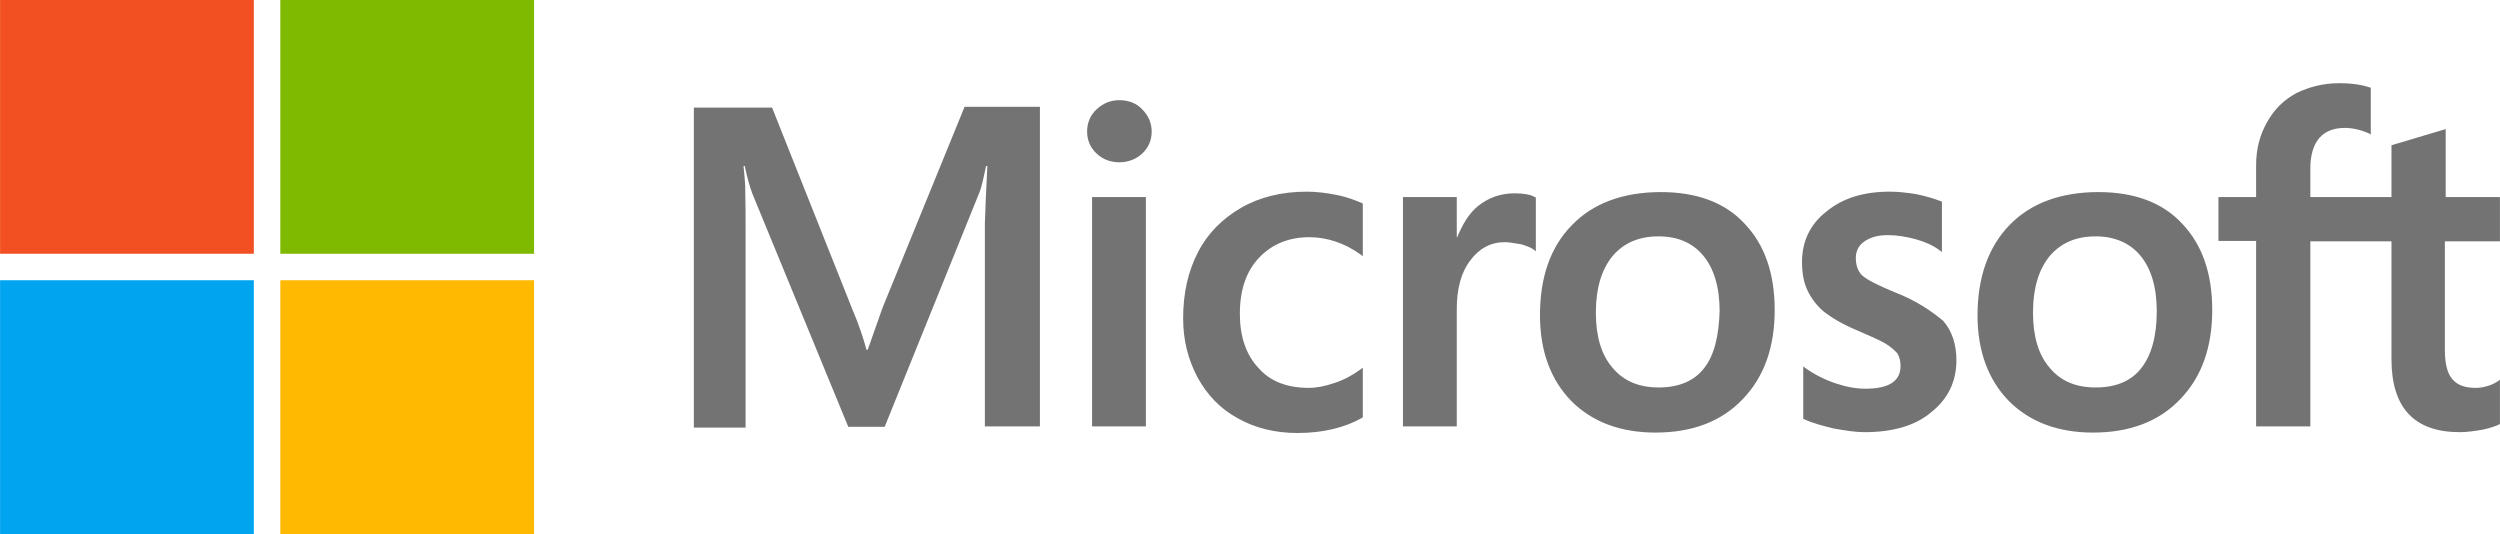
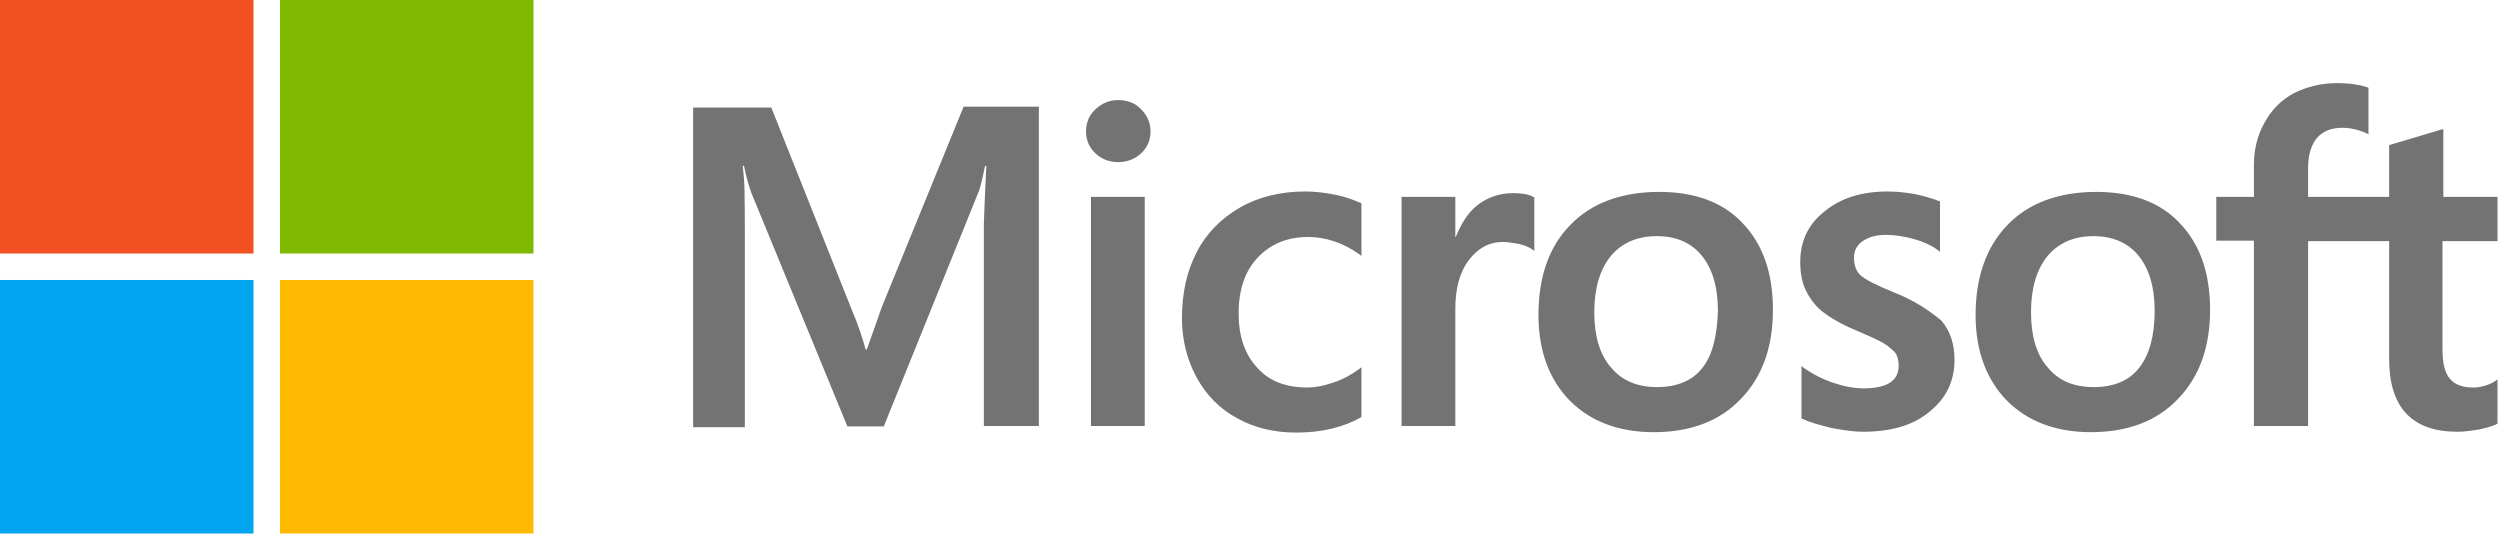
- <svg xmlns="http://www.w3.org/2000/svg" viewBox="0 0 603.9 129" width="2500" height="534">
-   <path d="M213.2 74.3l-3.6 10.2h-.3c-.6-2.3-1.7-5.8-3.5-10L186.5 26h-18.9v77.3h12.5V55.6c0-3 0-6.4-.1-10.6-.1-2.1-.3-3.7-.4-4.9h.3c.6 3 1.3 5.2 1.8 6.6l23.2 56.4h8.8l23-56.9c.5-1.3 1-3.9 1.5-6.1h.3c-.3 5.7-.5 10.8-.6 13.9v49h13.3V25.8H233zm50.6-26.7h13V103h-13zm6.6-23.4c-2.2 0-4 .8-5.5 2.2s-2.3 3.2-2.3 5.4c0 2.1.8 3.9 2.3 5.3s3.3 2.1 5.5 2.1 4.1-.8 5.5-2.1c1.5-1.4 2.3-3.2 2.3-5.3s-.8-3.9-2.3-5.4c-1.3-1.4-3.2-2.2-5.5-2.2m52.5 22.9c-2.4-.5-4.9-.8-7.3-.8-5.9 0-11.3 1.3-15.8 3.9s-8.1 6.2-10.4 10.7c-2.4 4.6-3.6 9.9-3.6 16 0 5.3 1.2 10 3.5 14.3 2.3 4.2 5.5 7.6 9.8 9.9 4.1 2.3 8.9 3.5 14.3 3.5 6.2 0 11.5-1.3 15.7-3.7l.1-.1v-12l-.5.4c-1.9 1.4-4.1 2.6-6.3 3.3-2.3.8-4.4 1.2-6.2 1.2-5.2 0-9.3-1.5-12.2-4.8-3-3.2-4.5-7.6-4.5-13.1 0-5.7 1.5-10.2 4.6-13.5s7.2-5 12.2-5c4.2 0 8.5 1.4 12.4 4.2l.5.4V49.2l-.1-.1c-1.7-.7-3.6-1.5-6.2-2m42.9-.4c-3.2 0-6.2 1-8.8 3.1-2.2 1.8-3.7 4.4-5 7.5h-.1v-9.7h-13V103h13V74.7c0-4.8 1-8.8 3.2-11.7 2.2-3 5-4.5 8.4-4.5 1.2 0 2.4.3 3.9.5 1.4.4 2.4.8 3.1 1.3l.5.4v-13l-.3-.1c-.9-.6-2.7-.9-4.9-.9m35.4-.3c-9.1 0-16.4 2.7-21.5 8-5.2 5.3-7.7 12.6-7.7 21.8 0 8.6 2.6 15.6 7.6 20.7 5 5 11.8 7.6 20.3 7.6 8.9 0 16-2.7 21.1-8.1 5.2-5.4 7.7-12.6 7.7-21.5 0-8.8-2.4-15.8-7.3-20.9-4.7-5.1-11.6-7.6-20.2-7.6M411.6 89c-2.4 3.1-6.2 4.6-10.9 4.6s-8.5-1.5-11.2-4.8c-2.7-3.1-4-7.6-4-13.3 0-5.9 1.4-10.4 4-13.6 2.7-3.2 6.4-4.8 11.1-4.8 4.6 0 8.2 1.5 10.8 4.6s4 7.6 4 13.5c-.2 6-1.3 10.7-3.8 13.8m46.1-18.4c-4.1-1.7-6.7-3-7.9-4.1-1-1-1.5-2.4-1.5-4.2 0-1.5.6-3 2.1-4s3.2-1.5 5.7-1.5c2.2 0 4.5.4 6.7 1s4.2 1.5 5.8 2.7l.5.4V48.7l-.3-.1c-1.5-.6-3.5-1.2-5.9-1.7-2.4-.4-4.6-.6-6.4-.6-6.2 0-11.3 1.5-15.3 4.8-4 3.1-5.9 7.3-5.9 12.2 0 2.6.4 4.9 1.3 6.8s2.2 3.7 4 5.2c1.8 1.4 4.4 3 8 4.5 3 1.3 5.3 2.3 6.7 3.1s2.3 1.7 3 2.4c.5.8.8 1.8.8 3.1 0 3.7-2.8 5.5-8.5 5.5-2.2 0-4.5-.4-7.2-1.3s-5.2-2.2-7.3-3.7l-.5-.4v12.7l.3.1c1.9.9 4.2 1.5 7 2.2 2.8.5 5.3.9 7.5.9 6.7 0 12.2-1.5 16.1-4.8 4-3.2 6.1-7.3 6.1-12.6 0-3.7-1-7-3.2-9.5-2.9-2.4-6.5-4.9-11.7-6.9m49.2-24.2c-9.1 0-16.4 2.7-21.5 8s-7.7 12.6-7.7 21.8c0 8.6 2.6 15.6 7.6 20.7 5 5 11.8 7.6 20.3 7.6 8.9 0 16-2.7 21.1-8.1 5.2-5.4 7.7-12.6 7.7-21.5 0-8.8-2.4-15.8-7.3-20.9-4.7-5.1-11.6-7.6-20.2-7.6M517.2 89c-2.4 3.1-6.2 4.6-10.9 4.6-4.8 0-8.5-1.5-11.2-4.8-2.7-3.1-4-7.6-4-13.3 0-5.9 1.4-10.4 4-13.6 2.7-3.2 6.4-4.8 11.1-4.8 4.5 0 8.2 1.5 10.8 4.6s4 7.6 4 13.5c0 6-1.3 10.7-3.8 13.8m86.7-30.7V47.6h-13.1V31.2l-.4.1L578 35l-.3.1v12.5h-19.6v-7c0-3.2.8-5.7 2.2-7.3s3.5-2.4 6.1-2.4c1.8 0 3.7.4 5.8 1.3l.5.3V21.2l-.3-.1c-1.8-.6-4.2-1-7.3-1-3.9 0-7.3.9-10.4 2.4-3.1 1.7-5.4 4-7.1 7.1-1.7 3-2.6 6.4-2.6 10.3v7.7h-9.1v10.6h9.1V103h13.1V58.3h19.6v28.5c0 11.7 5.5 17.6 16.5 17.6 1.8 0 3.7-.3 5.5-.6 1.9-.4 3.3-.9 4.1-1.3l.1-.1V91.7l-.5.4c-.8.5-1.5.9-2.7 1.2-1 .3-1.9.4-2.6.4-2.6 0-4.4-.6-5.7-2.1-1.2-1.4-1.8-3.7-1.8-7.1V58.3h13.3z" fill="#737373" />
-   <path d="M0 0h61.3v61.3H0z" fill="#f25022" />
-   <path d="M67.7 0H129v61.3H67.7z" fill="#7fba00" />
-   <path d="M0 67.7h61.3V129H0z" fill="#00a4ef" />
-   <path d="M67.7 67.7H129V129H67.7z" fill="#ffb900" />
+ <svg xmlns="http://www.w3.org/2000/svg" width="924" height="198" viewBox="0 0 924 198" fill="none">
+   <path d="M325.882 113.57L320.379 129.16H319.921C319.004 125.645 317.322 120.295 314.571 113.875L285.07 39.742H256.181V157.897H275.288V84.986C275.288 80.4 275.288 75.204 275.135 68.784C274.982 65.574 274.676 63.128 274.523 61.294H274.982C275.899 65.879 276.969 69.242 277.733 71.382L313.195 157.591H326.646L361.802 70.618C362.567 68.631 363.331 64.657 364.095 61.294H364.554C364.095 70.007 363.789 77.802 363.637 82.54V157.438H383.966V39.436H356.147L325.882 113.57ZM403.225 72.758H423.096V157.438H403.225V72.758ZM413.314 36.99C409.951 36.99 407.2 38.213 404.907 40.353C402.614 42.493 401.391 45.244 401.391 48.607C401.391 51.817 402.614 54.568 404.907 56.708C407.2 58.848 409.951 59.918 413.314 59.918C416.676 59.918 419.581 58.695 421.721 56.708C424.013 54.568 425.236 51.817 425.236 48.607C425.236 45.397 424.013 42.646 421.721 40.353C419.733 38.213 416.829 36.99 413.314 36.99ZM493.561 71.994C489.893 71.229 486.071 70.771 482.403 70.771C473.385 70.771 465.131 72.758 458.252 76.732C451.374 80.706 445.871 86.209 442.356 93.087C438.687 100.118 436.853 108.22 436.853 117.544C436.853 125.645 438.687 132.829 442.203 139.402C445.718 145.821 450.61 151.018 457.182 154.534C463.449 158.05 470.786 159.884 479.04 159.884C488.517 159.884 496.618 157.897 503.038 154.228L503.191 154.075V135.733L502.427 136.345C499.523 138.484 496.16 140.319 492.797 141.389C489.281 142.611 486.071 143.223 483.32 143.223C475.372 143.223 469.105 140.93 464.672 135.886C460.087 130.995 457.794 124.269 457.794 115.862C457.794 107.15 460.087 100.271 464.825 95.227C469.563 90.183 475.83 87.585 483.473 87.585C489.893 87.585 496.465 89.725 502.427 94.004L503.191 94.616V75.204L503.038 75.051C500.44 73.981 497.535 72.758 493.561 71.994ZM559.135 71.382C554.244 71.382 549.658 72.911 545.684 76.121C542.321 78.872 540.028 82.846 538.041 87.585H537.888V72.758H518.018V157.438H537.888V114.181C537.888 106.844 539.417 100.73 542.78 96.297C546.143 91.712 550.422 89.419 555.619 89.419C557.454 89.419 559.288 89.877 561.581 90.183C563.721 90.794 565.249 91.406 566.319 92.17L567.083 92.781V72.911L566.625 72.758C565.249 71.841 562.498 71.382 559.135 71.382ZM613.245 70.924C599.335 70.924 588.177 75.051 580.382 83.152C572.433 91.253 568.612 102.411 568.612 116.474C568.612 129.619 572.586 140.319 580.229 148.114C587.871 155.757 598.265 159.731 611.258 159.731C624.862 159.731 635.714 155.604 643.51 147.35C651.458 139.096 655.279 128.09 655.279 114.487C655.279 101.036 651.611 90.336 644.121 82.54C636.937 74.745 626.39 70.924 613.245 70.924ZM629.142 136.039C625.473 140.777 619.665 143.07 612.481 143.07C605.297 143.07 599.488 140.777 595.361 135.733C591.234 130.995 589.247 124.116 589.247 115.404C589.247 106.385 591.387 99.507 595.361 94.616C599.488 89.725 605.144 87.279 612.328 87.279C619.359 87.279 624.862 89.572 628.836 94.31C632.81 99.049 634.95 105.927 634.95 114.945C634.644 124.116 632.963 131.3 629.142 136.039ZM699.607 107.914C693.34 105.315 689.365 103.328 687.531 101.647C686.003 100.118 685.238 97.978 685.238 95.227C685.238 92.934 686.156 90.642 688.448 89.113C690.741 87.585 693.34 86.82 697.161 86.82C700.524 86.82 704.039 87.432 707.402 88.349C710.765 89.266 713.822 90.642 716.267 92.476L717.032 93.087V74.439L716.573 74.286C714.28 73.369 711.223 72.452 707.555 71.688C703.886 71.076 700.524 70.771 697.772 70.771C688.295 70.771 680.5 73.064 674.386 78.108C668.272 82.846 665.368 89.266 665.368 96.756C665.368 100.73 665.979 104.245 667.355 107.15C668.73 110.054 670.717 112.805 673.469 115.098C676.22 117.238 680.194 119.684 685.697 121.976C690.283 123.963 693.798 125.492 695.938 126.715C698.078 127.938 699.454 129.313 700.524 130.383C701.288 131.606 701.747 133.135 701.747 135.122C701.747 140.777 697.467 143.529 688.754 143.529C685.391 143.529 681.876 142.917 677.749 141.542C673.622 140.166 669.8 138.179 666.59 135.886L665.826 135.275V154.687L666.285 154.84C669.189 156.215 672.704 157.132 676.984 158.202C681.264 158.967 685.086 159.578 688.448 159.578C698.689 159.578 707.096 157.285 713.058 152.241C719.172 147.35 722.382 141.083 722.382 132.982C722.382 127.326 720.853 122.282 717.49 118.461C713.058 114.792 707.555 110.971 699.607 107.914ZM774.81 70.924C760.9 70.924 749.742 75.051 741.947 83.152C734.151 91.253 730.177 102.411 730.177 116.474C730.177 129.619 734.151 140.319 741.794 148.114C749.436 155.757 759.83 159.731 772.823 159.731C786.427 159.731 797.279 155.604 805.075 147.35C813.023 139.096 816.845 128.09 816.845 114.487C816.845 101.036 813.176 90.336 805.686 82.54C798.502 74.745 787.955 70.924 774.81 70.924ZM790.554 136.039C786.885 140.777 781.077 143.07 773.893 143.07C766.556 143.07 760.9 140.777 756.773 135.733C752.646 130.995 750.659 124.116 750.659 115.404C750.659 106.385 752.799 99.507 756.773 94.616C760.9 89.725 766.556 87.279 773.74 87.279C780.618 87.279 786.274 89.572 790.248 94.31C794.222 99.049 796.362 105.927 796.362 114.945C796.362 124.116 794.375 131.3 790.554 136.039ZM923.077 89.113V72.758H903.053V47.69L902.442 47.843L883.488 53.498L883.03 53.651V72.758H853.071V62.058C853.071 57.167 854.293 53.346 856.433 50.9C858.573 48.454 861.783 47.231 865.757 47.231C868.509 47.231 871.413 47.843 874.623 49.219L875.387 49.677V32.405L874.929 32.252C872.177 31.335 868.509 30.723 863.77 30.723C857.809 30.723 852.612 32.099 847.874 34.392C843.135 36.99 839.62 40.506 837.021 45.244C834.423 49.83 833.047 55.027 833.047 60.988V72.758H819.137V88.96H833.047V157.438H853.071V89.113H883.03V132.676C883.03 150.56 891.437 159.578 908.25 159.578C911.002 159.578 913.906 159.12 916.657 158.661C919.561 158.05 921.701 157.285 922.924 156.674L923.077 156.521V140.166L922.313 140.777C921.09 141.542 920.02 142.153 918.186 142.611C916.657 143.07 915.282 143.223 914.212 143.223C910.237 143.223 907.486 142.306 905.499 140.013C903.665 137.873 902.748 134.357 902.748 129.16V89.113H923.077Z" fill="#737373" />
+   <path d="M0 0H93.699V93.699H0V0Z" fill="#F25022" />
+   <path d="M103.481 0H197.18V93.699H103.481V0Z" fill="#7FBA00" />
+   <path d="M0 103.481H93.699V197.18H0V103.481Z" fill="#00A4EF" />
+   <path d="M103.481 103.481H197.18V197.18H103.481V103.481Z" fill="#FFB900" />
</svg>
